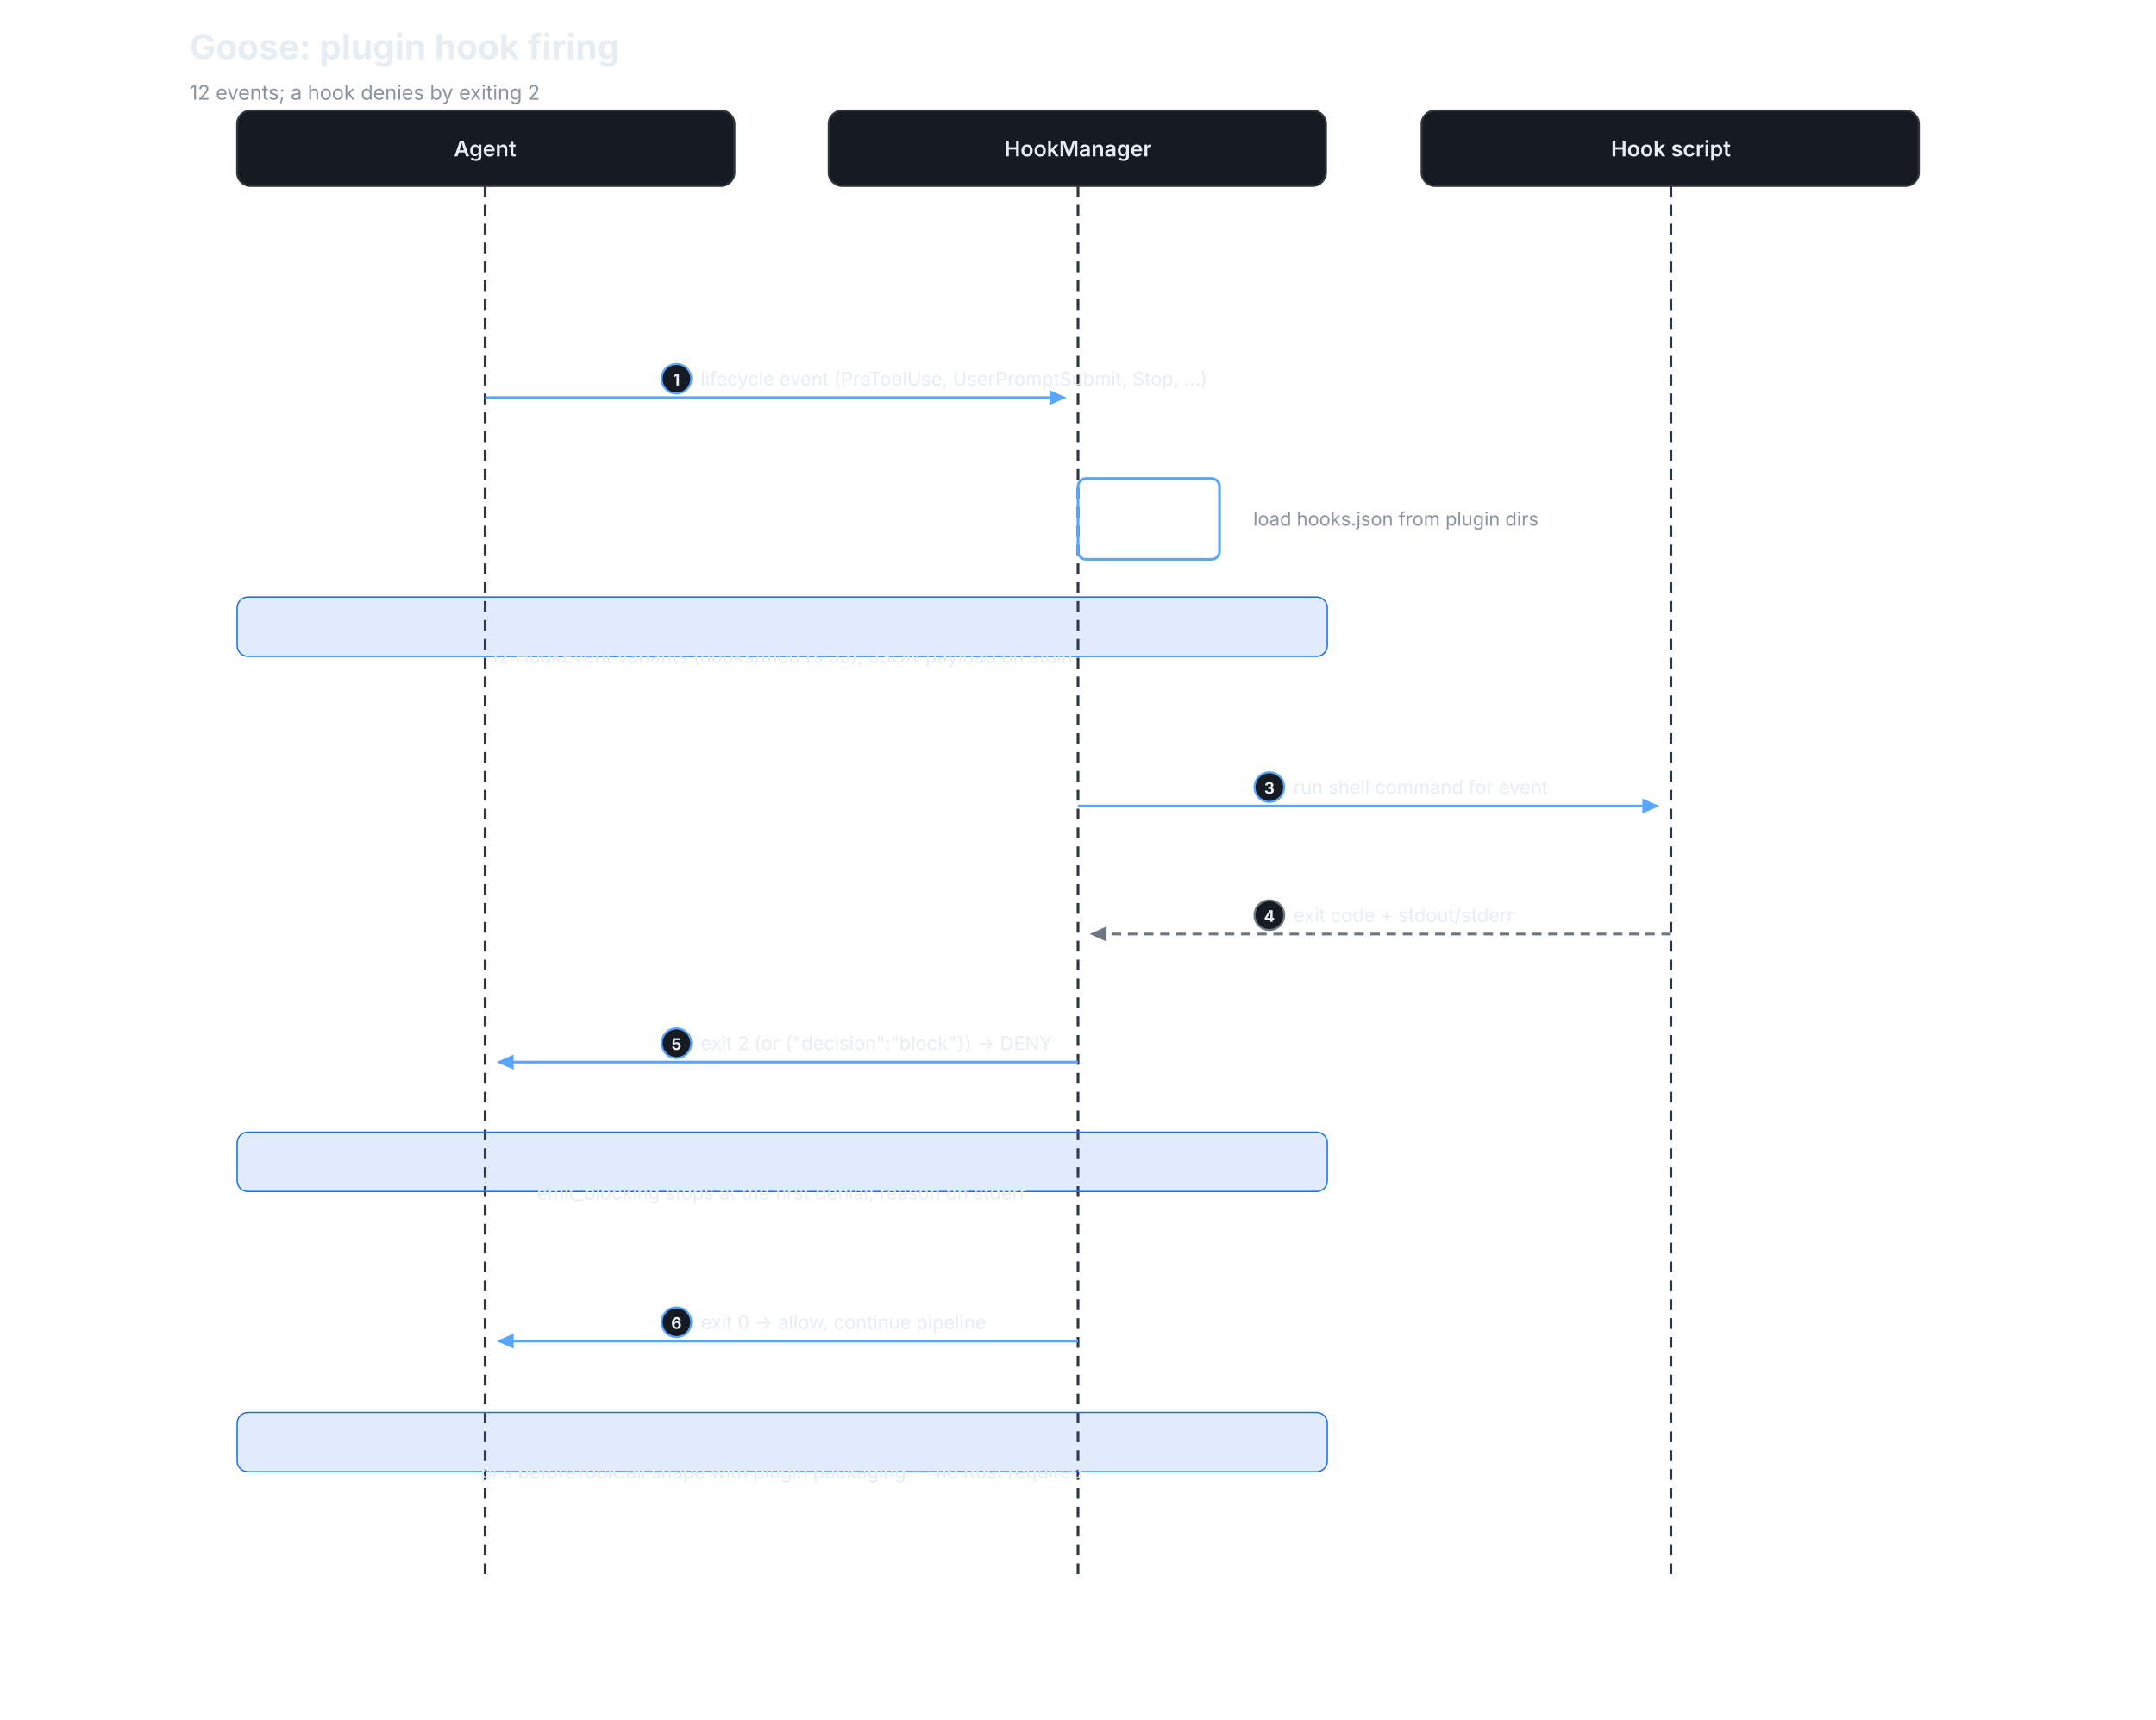
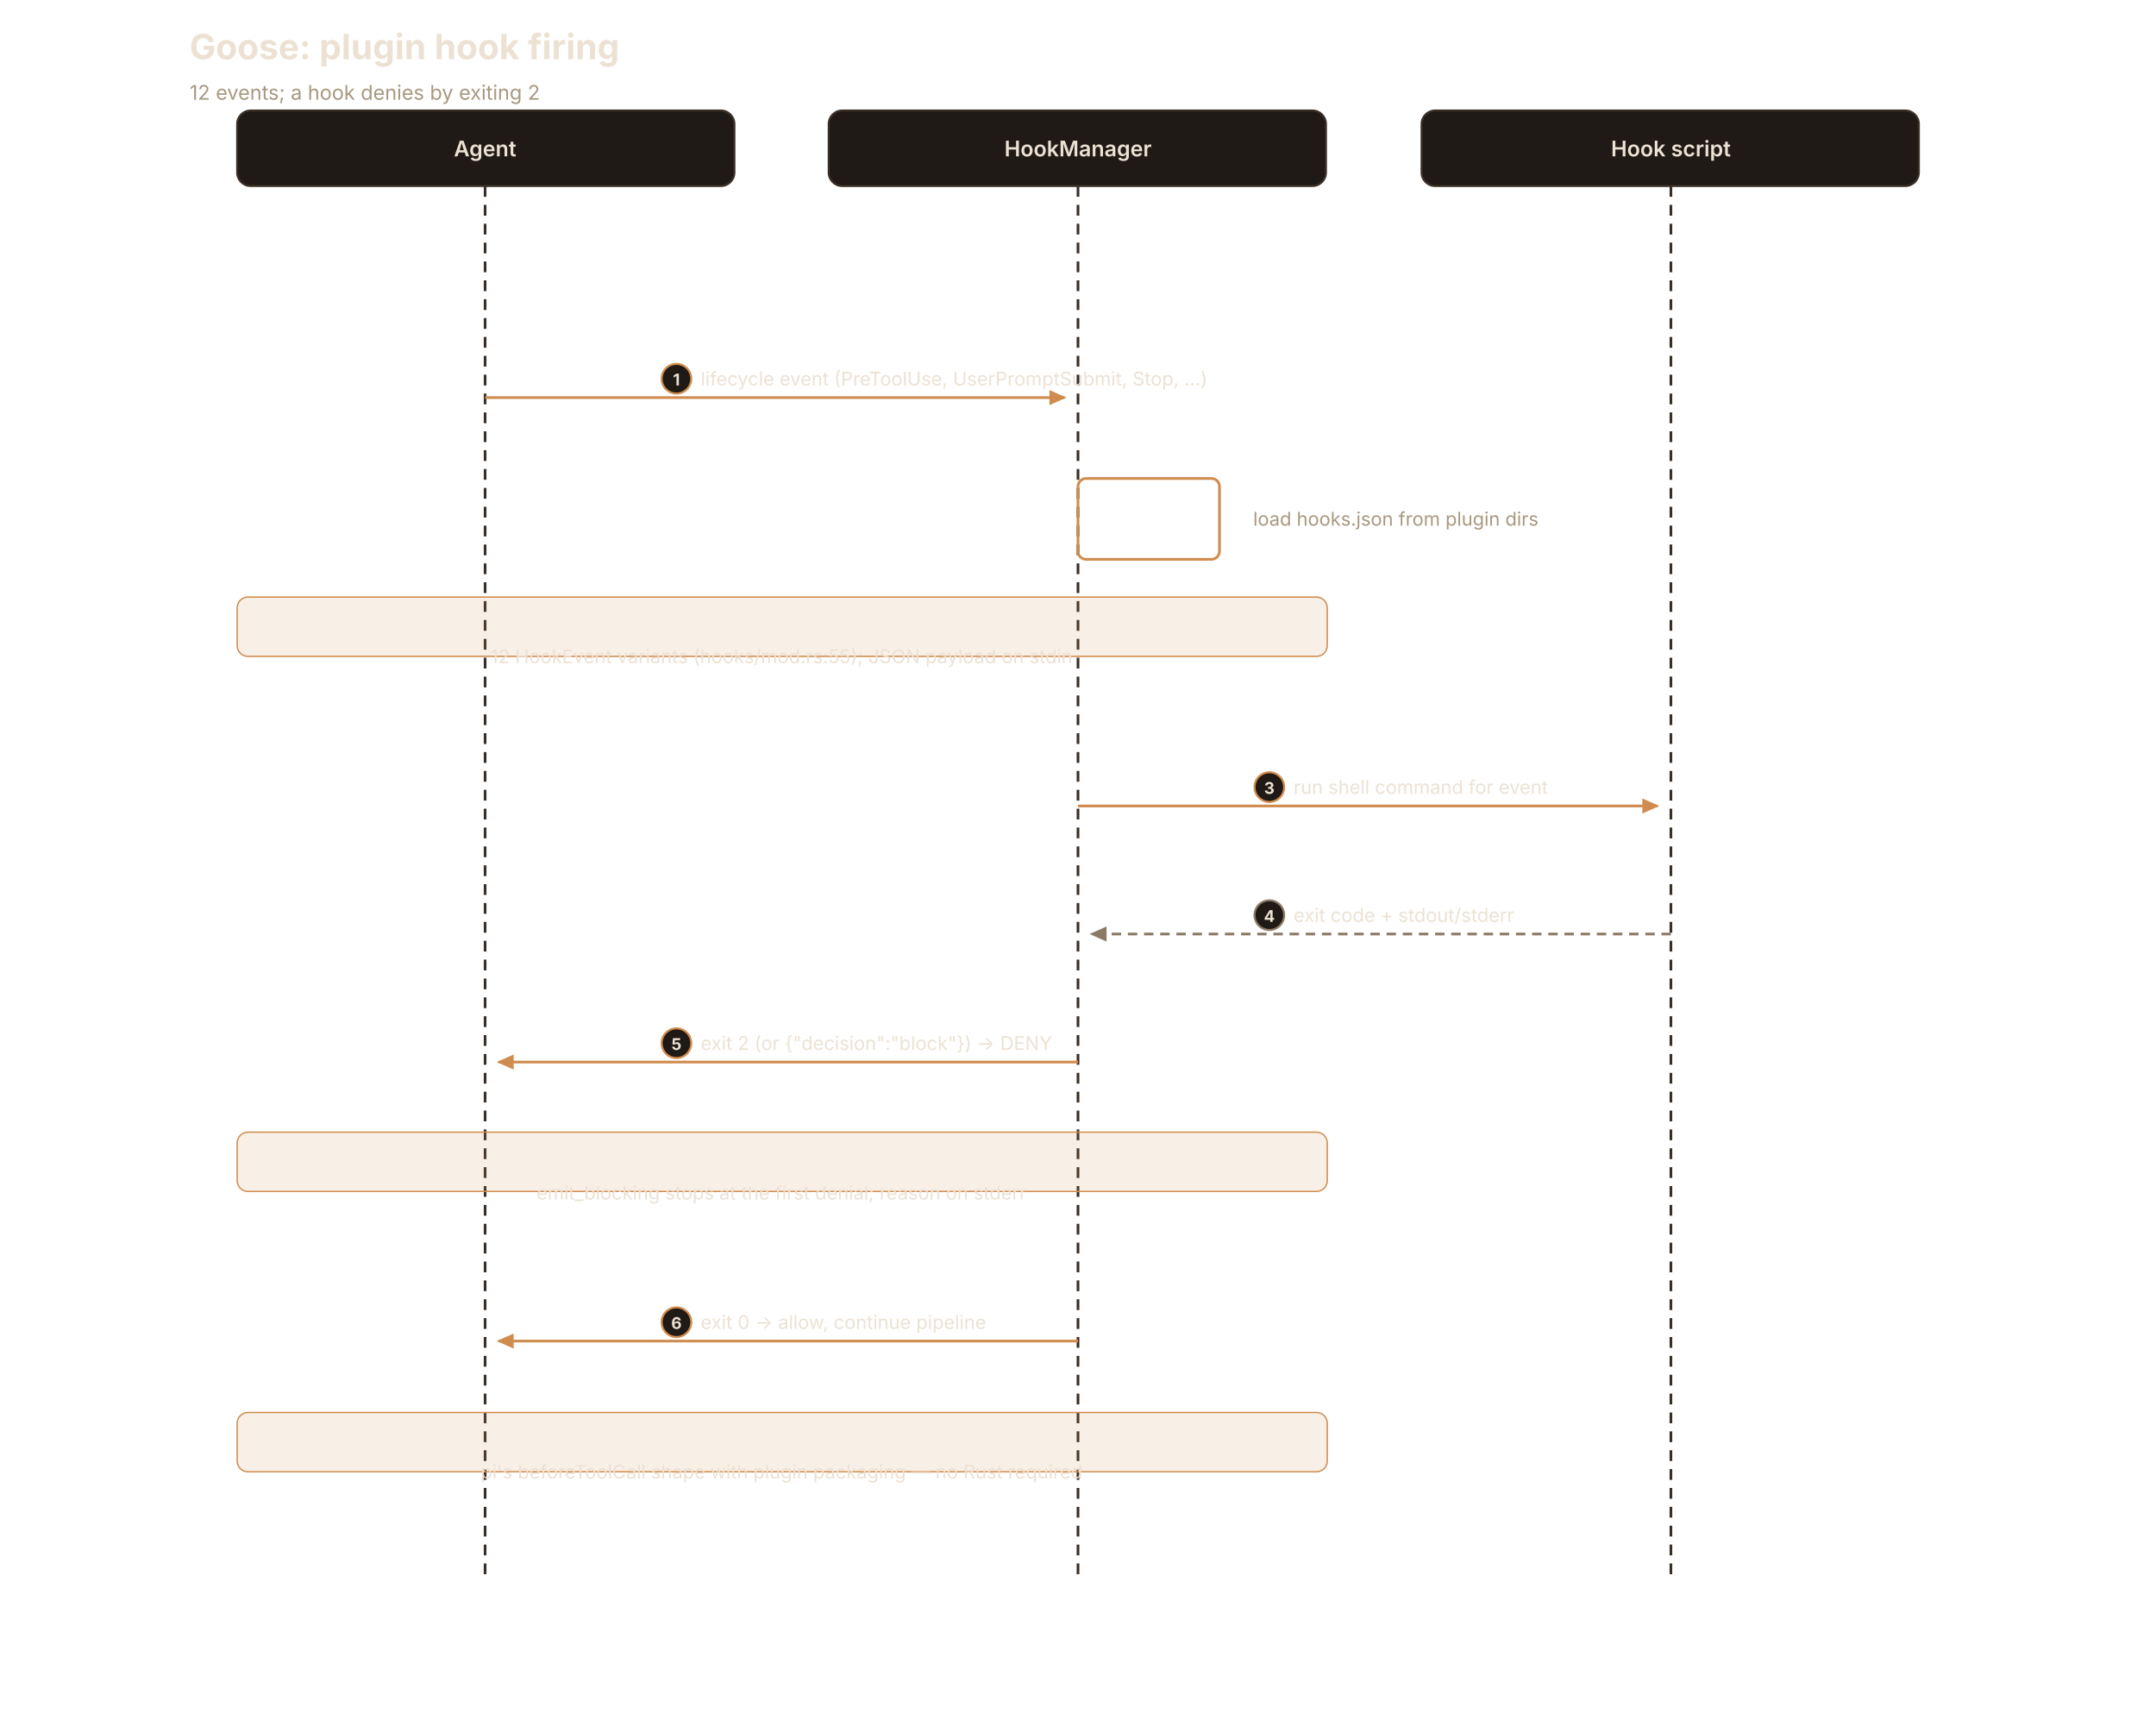
<svg xmlns="http://www.w3.org/2000/svg" viewBox="0 0 1600 1276" width="1600" font-family="system-ui, -apple-system, sans-serif">
  <defs>
    <marker id="arrc" viewBox="0 0 10 10" refX="8" refY="5" markerWidth="7" markerHeight="7" orient="auto-start-reverse">
-       <path d="M 0 1 L 9 5 L 0 9 z" fill="#58a6ff" />
+       <path d="M 0 1 L 9 5 L 0 9 z" fill="#d08c4e" />
    </marker>
    <marker id="arrr" viewBox="0 0 10 10" refX="8" refY="5" markerWidth="7" markerHeight="7" orient="auto-start-reverse">
-       <path d="M 0 1 L 9 5 L 0 9 z" fill="#6e7681" />
+       <path d="M 0 1 L 9 5 L 0 9 z" fill="#8a7a66" />
    </marker>
  </defs>
-   <text x="140.659" y="44" font-size="26" font-weight="700" fill="#e6edf3">Goose: plugin hook firing</text>
-   <text x="140.659" y="74" font-size="15" fill="#8b949e">12 events; a hook denies by exiting 2</text>
-   <line x1="360" y1="110" x2="360" y2="1171" stroke="#30363d" stroke-width="2" stroke-dasharray="8 6" />
-   <rect x="176" y="82" width="369" height="56" rx="10" fill="#161b22" stroke="#30363d" stroke-width="1.5" />
-   <text x="360" y="116" text-anchor="middle" font-size="16" font-weight="600" fill="#e6edf3">Agent</text>
-   <line x1="800" y1="110" x2="800" y2="1171" stroke="#30363d" stroke-width="2" stroke-dasharray="8 6" />
-   <rect x="615" y="82" width="369" height="56" rx="10" fill="#161b22" stroke="#30363d" stroke-width="1.5" />
-   <text x="800" y="116" text-anchor="middle" font-size="16" font-weight="600" fill="#e6edf3">HookManager</text>
-   <line x1="1240" y1="110" x2="1240" y2="1171" stroke="#30363d" stroke-width="2" stroke-dasharray="8 6" />
-   <rect x="1055" y="82" width="369" height="56" rx="10" fill="#161b22" stroke="#30363d" stroke-width="1.5" />
-   <text x="1240" y="116" text-anchor="middle" font-size="16" font-weight="600" fill="#e6edf3">Hook script</text>
-   <line x1="360" y1="295" x2="790" y2="295" stroke="#58a6ff" stroke-width="2" marker-end="url(#arrc)" />
-   <circle cx="502" cy="281" r="11" fill="#161b22" stroke="#58a6ff" stroke-width="1.5" />
-   <text x="502" y="286" text-anchor="middle" font-size="12" font-weight="700" fill="#e6edf3">1</text>
-   <text x="520" y="286" font-size="14" fill="#e6edf3">lifecycle event (PreToolUse, UserPromptSubmit, Stop, ...)</text>
-   <rect x="800" y="355" width="105" height="60" rx="6" fill="none" stroke="#58a6ff" stroke-width="2" />
-   <text x="930" y="390" font-size="14" fill="#8b949e">load hooks.json from plugin dirs</text>
-   <rect x="176" y="443" width="809" height="44" rx="8" fill="#1f6feb22" stroke="#1f6feb" stroke-width="1" />
-   <text x="580" y="492" text-anchor="middle" font-size="14" fill="#e6edf3">12 HookEvent variants (hooks/mod.rs:55); JSON payload on stdin</text>
-   <line x1="800" y1="598" x2="1230" y2="598" stroke="#58a6ff" stroke-width="2" marker-end="url(#arrc)" />
-   <circle cx="942" cy="584" r="11" fill="#161b22" stroke="#58a6ff" stroke-width="1.5" />
-   <text x="942" y="589" text-anchor="middle" font-size="12" font-weight="700" fill="#e6edf3">3</text>
-   <text x="960" y="589" font-size="14" fill="#e6edf3">run shell command for event</text>
-   <line x1="1240" y1="693" x2="810" y2="693" stroke="#6e7681" stroke-width="2" stroke-dasharray="7 5" marker-end="url(#arrr)" />
-   <circle cx="942" cy="679" r="11" fill="#161b22" stroke="#6e7681" stroke-width="1.5" />
-   <text x="942" y="684" text-anchor="middle" font-size="12" font-weight="700" fill="#e6edf3">4</text>
-   <text x="960" y="684" font-size="14" fill="#e6edf3">exit code + stdout/stderr</text>
-   <line x1="800" y1="788" x2="370" y2="788" stroke="#58a6ff" stroke-width="2" marker-end="url(#arrc)" />
-   <circle cx="502" cy="774" r="11" fill="#161b22" stroke="#58a6ff" stroke-width="1.5" />
-   <text x="502" y="779" text-anchor="middle" font-size="12" font-weight="700" fill="#e6edf3">5</text>
-   <text x="520" y="779" font-size="14" fill="#e6edf3">exit 2 (or {"decision":"block"}) -&gt; DENY</text>
-   <rect x="176" y="840" width="809" height="44" rx="8" fill="#1f6feb22" stroke="#1f6feb" stroke-width="1" />
-   <text x="580" y="890" text-anchor="middle" font-size="14" fill="#e6edf3">emit_blocking stops at the first denial; reason on stderr</text>
-   <line x1="800" y1="995" x2="370" y2="995" stroke="#58a6ff" stroke-width="2" marker-end="url(#arrc)" />
-   <circle cx="502" cy="981" r="11" fill="#161b22" stroke="#58a6ff" stroke-width="1.5" />
-   <text x="502" y="986" text-anchor="middle" font-size="12" font-weight="700" fill="#e6edf3">6</text>
-   <text x="520" y="986" font-size="14" fill="#e6edf3">exit 0 -&gt; allow, continue pipeline</text>
-   <rect x="176" y="1048" width="809" height="44" rx="8" fill="#1f6feb22" stroke="#1f6feb" stroke-width="1" />
-   <text x="580" y="1097" text-anchor="middle" font-size="14" fill="#e6edf3">pi's beforeToolCall shape with plugin packaging — no Rust required</text>
+   <text x="140.659" y="44" font-size="26" font-weight="700" fill="#ece1d3">Goose: plugin hook firing</text>
+   <text x="140.659" y="74" font-size="15" fill="#a89880">12 events; a hook denies by exiting 2</text>
+   <line x1="360" y1="110" x2="360" y2="1171" stroke="#3a2f26" stroke-width="2" stroke-dasharray="8 6" />
+   <rect x="176" y="82" width="369" height="56" rx="10" fill="#1f1a15" stroke="#3a2f26" stroke-width="1.5" />
+   <text x="360" y="116" text-anchor="middle" font-size="16" font-weight="600" fill="#ece1d3">Agent</text>
+   <line x1="800" y1="110" x2="800" y2="1171" stroke="#3a2f26" stroke-width="2" stroke-dasharray="8 6" />
+   <rect x="615" y="82" width="369" height="56" rx="10" fill="#1f1a15" stroke="#3a2f26" stroke-width="1.5" />
+   <text x="800" y="116" text-anchor="middle" font-size="16" font-weight="600" fill="#ece1d3">HookManager</text>
+   <line x1="1240" y1="110" x2="1240" y2="1171" stroke="#3a2f26" stroke-width="2" stroke-dasharray="8 6" />
+   <rect x="1055" y="82" width="369" height="56" rx="10" fill="#1f1a15" stroke="#3a2f26" stroke-width="1.5" />
+   <text x="1240" y="116" text-anchor="middle" font-size="16" font-weight="600" fill="#ece1d3">Hook script</text>
+   <line x1="360" y1="295" x2="790" y2="295" stroke="#d08c4e" stroke-width="2" marker-end="url(#arrc)" />
+   <circle cx="502" cy="281" r="11" fill="#1f1a15" stroke="#d08c4e" stroke-width="1.5" />
+   <text x="502" y="286" text-anchor="middle" font-size="12" font-weight="700" fill="#ece1d3">1</text>
+   <text x="520" y="286" font-size="14" fill="#ece1d3">lifecycle event (PreToolUse, UserPromptSubmit, Stop, ...)</text>
+   <rect x="800" y="355" width="105" height="60" rx="6" fill="none" stroke="#d08c4e" stroke-width="2" />
+   <text x="930" y="390" font-size="14" fill="#a89880">load hooks.json from plugin dirs</text>
+   <rect x="176" y="443" width="809" height="44" rx="8" fill="#d08c4e22" stroke="#d08c4e" stroke-width="1" />
+   <text x="580" y="492" text-anchor="middle" font-size="14" fill="#ece1d3">12 HookEvent variants (hooks/mod.rs:55); JSON payload on stdin</text>
+   <line x1="800" y1="598" x2="1230" y2="598" stroke="#d08c4e" stroke-width="2" marker-end="url(#arrc)" />
+   <circle cx="942" cy="584" r="11" fill="#1f1a15" stroke="#d08c4e" stroke-width="1.5" />
+   <text x="942" y="589" text-anchor="middle" font-size="12" font-weight="700" fill="#ece1d3">3</text>
+   <text x="960" y="589" font-size="14" fill="#ece1d3">run shell command for event</text>
+   <line x1="1240" y1="693" x2="810" y2="693" stroke="#8a7a66" stroke-width="2" stroke-dasharray="7 5" marker-end="url(#arrr)" />
+   <circle cx="942" cy="679" r="11" fill="#1f1a15" stroke="#8a7a66" stroke-width="1.5" />
+   <text x="942" y="684" text-anchor="middle" font-size="12" font-weight="700" fill="#ece1d3">4</text>
+   <text x="960" y="684" font-size="14" fill="#ece1d3">exit code + stdout/stderr</text>
+   <line x1="800" y1="788" x2="370" y2="788" stroke="#d08c4e" stroke-width="2" marker-end="url(#arrc)" />
+   <circle cx="502" cy="774" r="11" fill="#1f1a15" stroke="#d08c4e" stroke-width="1.5" />
+   <text x="502" y="779" text-anchor="middle" font-size="12" font-weight="700" fill="#ece1d3">5</text>
+   <text x="520" y="779" font-size="14" fill="#ece1d3">exit 2 (or {"decision":"block"}) -&gt; DENY</text>
+   <rect x="176" y="840" width="809" height="44" rx="8" fill="#d08c4e22" stroke="#d08c4e" stroke-width="1" />
+   <text x="580" y="890" text-anchor="middle" font-size="14" fill="#ece1d3">emit_blocking stops at the first denial; reason on stderr</text>
+   <line x1="800" y1="995" x2="370" y2="995" stroke="#d08c4e" stroke-width="2" marker-end="url(#arrc)" />
+   <circle cx="502" cy="981" r="11" fill="#1f1a15" stroke="#d08c4e" stroke-width="1.5" />
+   <text x="502" y="986" text-anchor="middle" font-size="12" font-weight="700" fill="#ece1d3">6</text>
+   <text x="520" y="986" font-size="14" fill="#ece1d3">exit 0 -&gt; allow, continue pipeline</text>
+   <rect x="176" y="1048" width="809" height="44" rx="8" fill="#d08c4e22" stroke="#d08c4e" stroke-width="1" />
+   <text x="580" y="1097" text-anchor="middle" font-size="14" fill="#ece1d3">pi's beforeToolCall shape with plugin packaging — no Rust required</text>
</svg>
